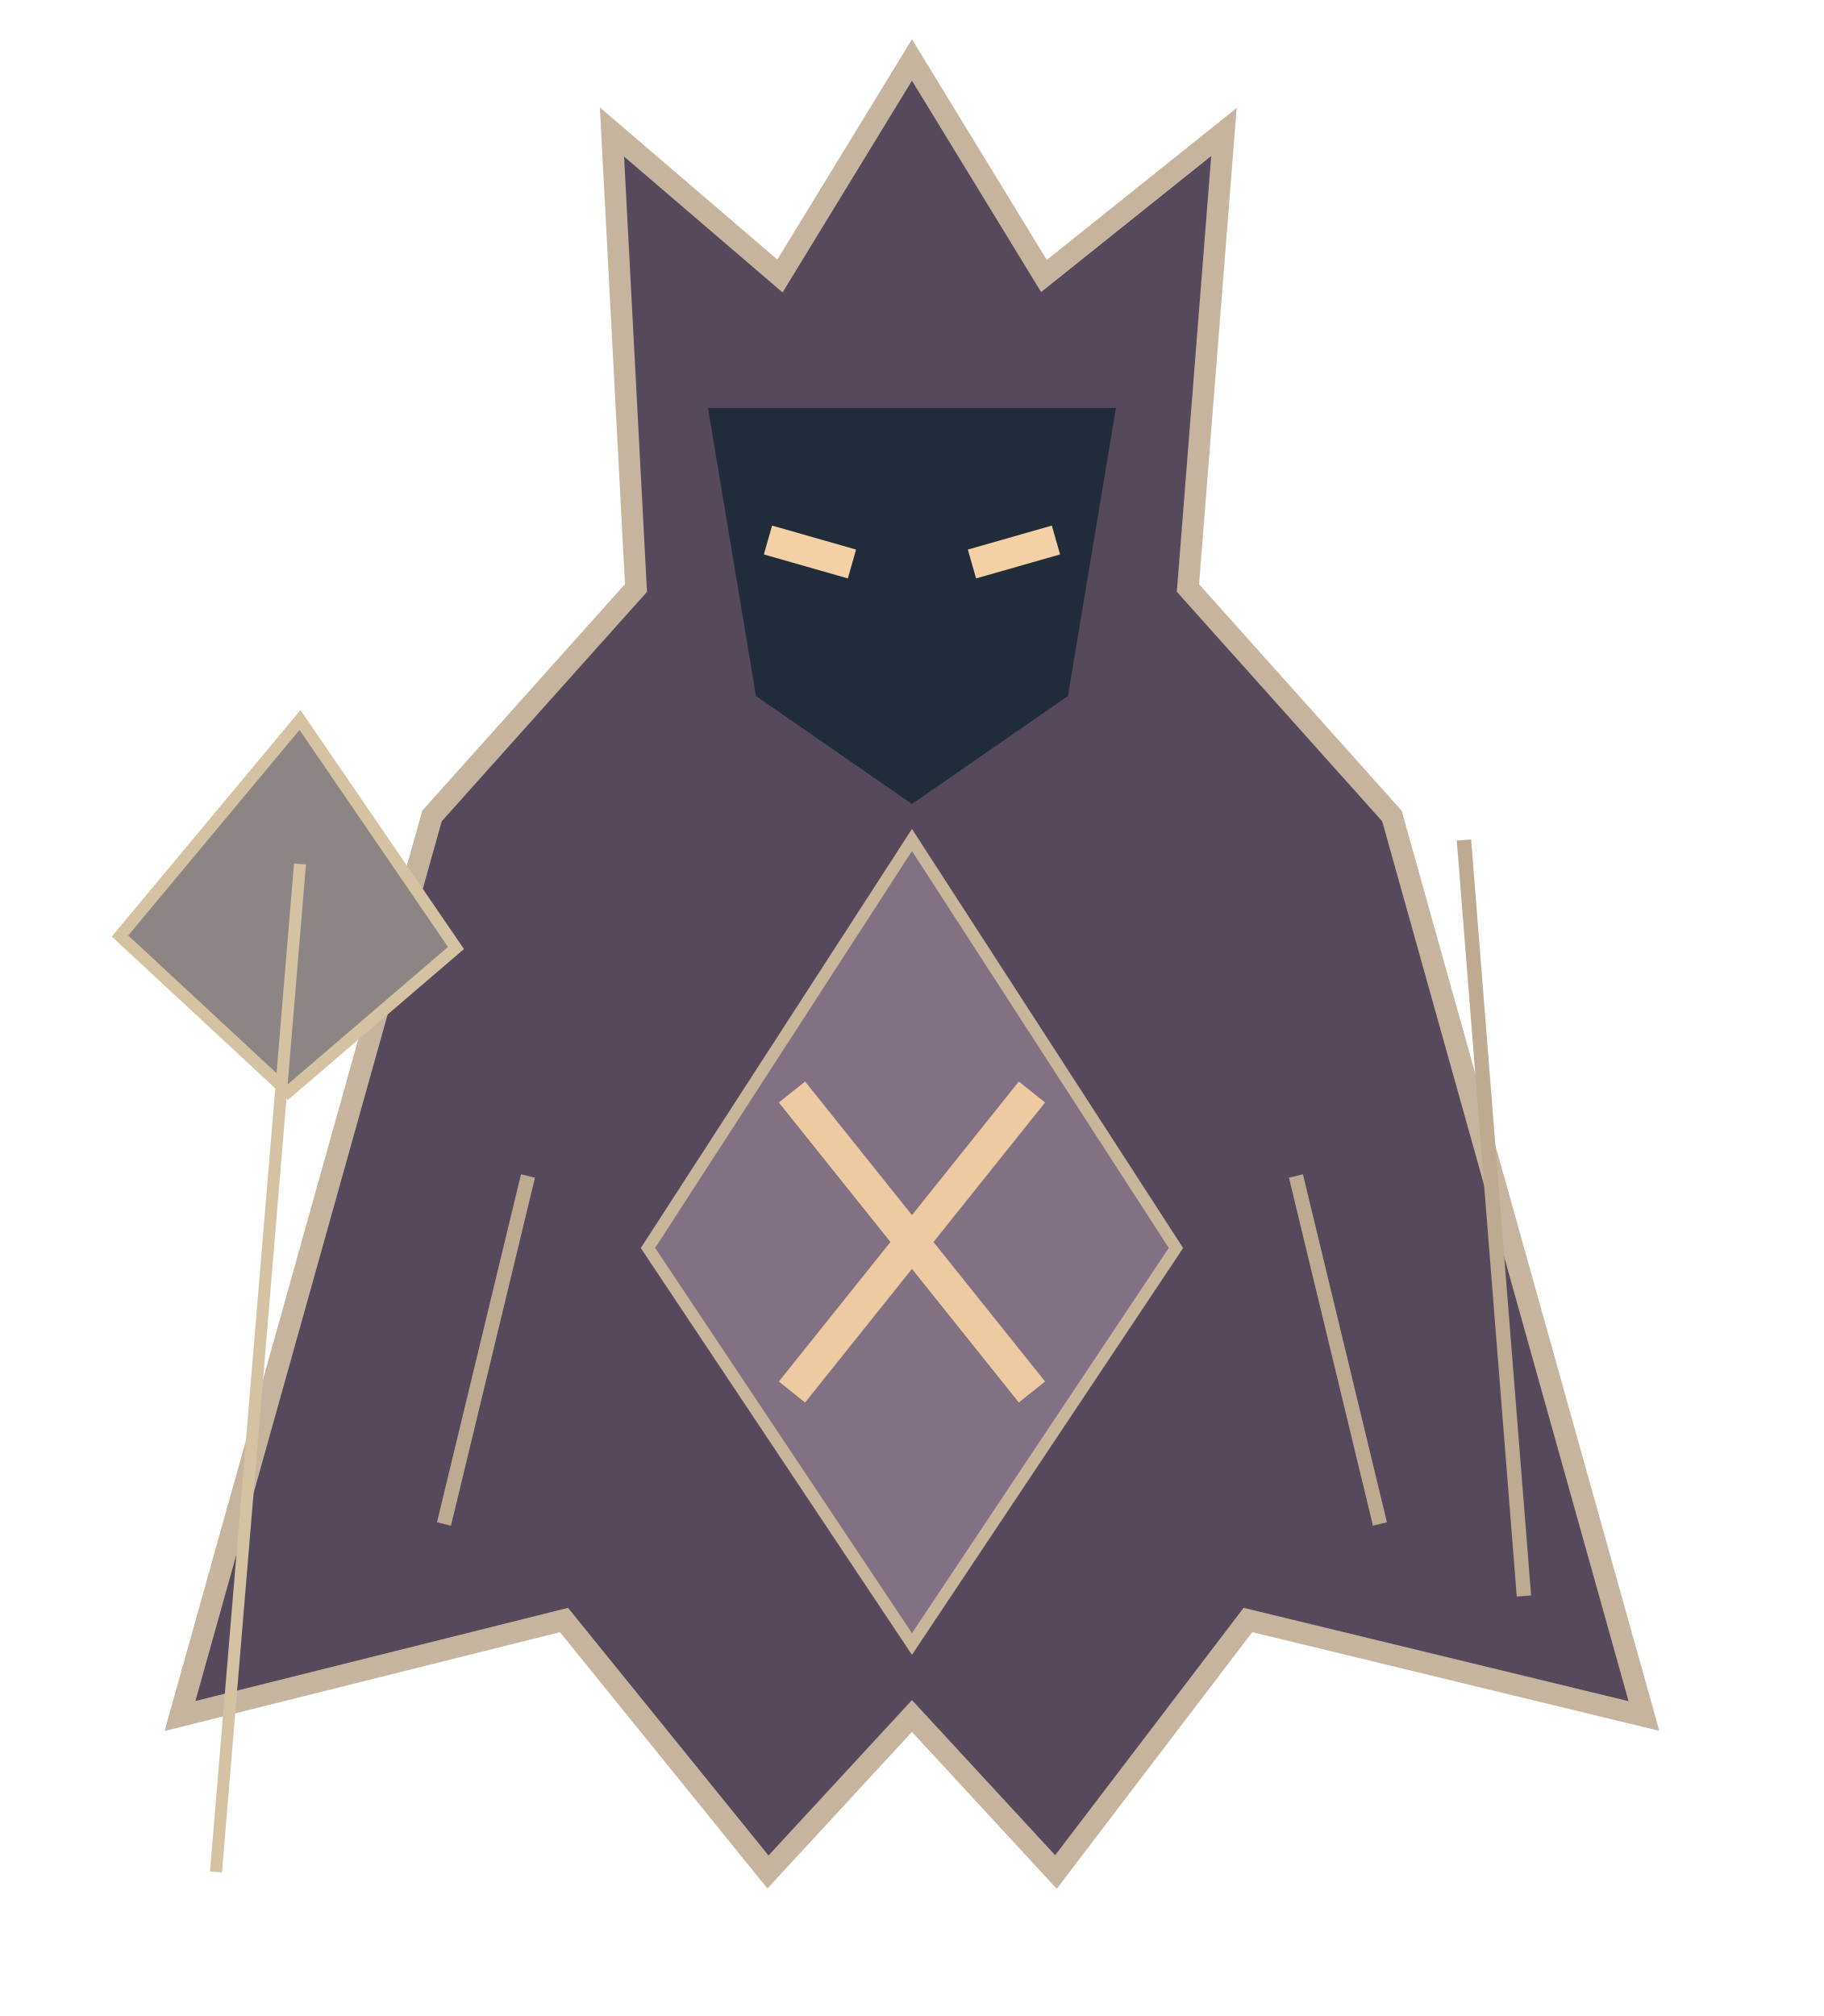
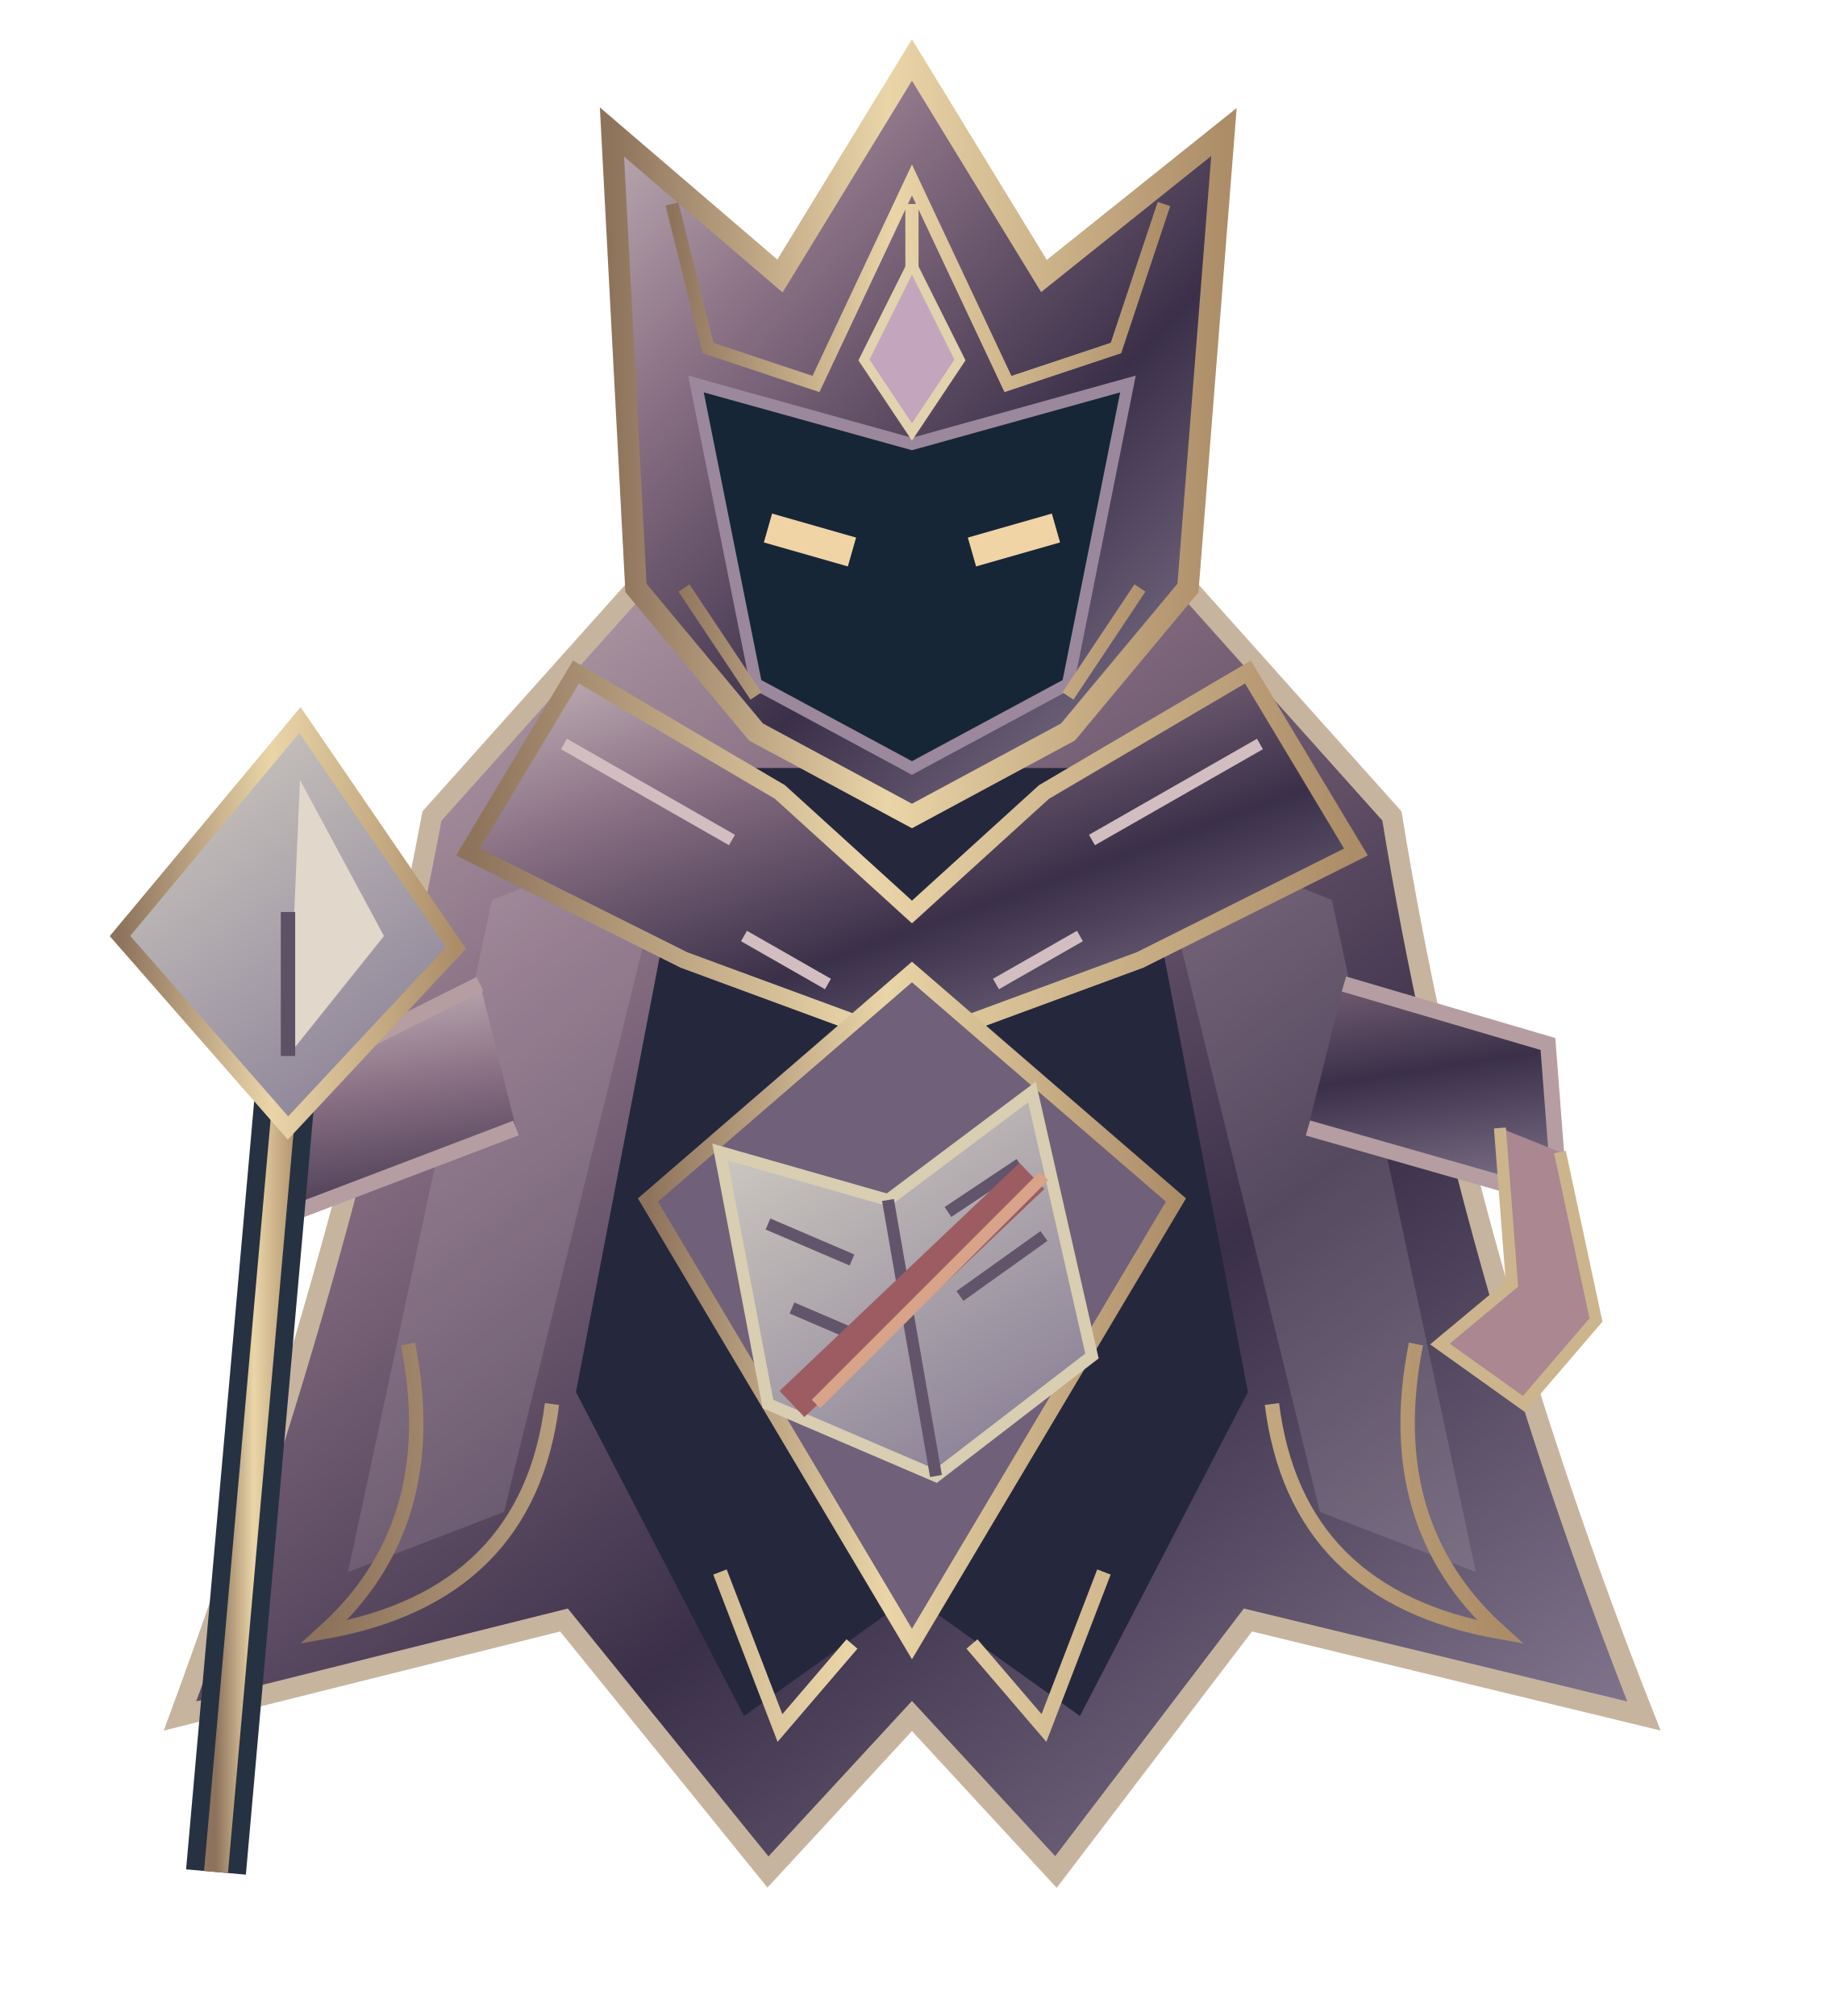
<svg xmlns="http://www.w3.org/2000/svg" width="304" height="336" viewBox="0 0 152 168">
-   <path d="M51 11L65 23L76 5L87 23L102 11L99 49L116 68L137 143L104 135L88 156L76 143L64 156L47 135L15 143L36 68L53 49Z" fill="#56495c" stroke="#c7b49f" stroke-width="1.8" />
-   <path d="M59 34L93 34L89 58L76 67L63 58Z" fill="#212c3a" />
-   <path d="M64 45L71 47M81 47L88 45" stroke="#f3d1a4" stroke-width="2.5" />
-   <path d="M76 70L54 104L76 137L98 104Z" fill="#817182" stroke="#c9b59a" />
-   <path d="M66 91L86 116M86 91L66 116" stroke="#edcaa1" stroke-width="2.8" />
-   <path d="M25 72L18 156M10 78L25 60L38 79L24 91Z" fill="#8d8583" stroke="#d4c2a3" />
-   <path d="M122 70L127 133M44 98L37 127M108 98L115 127" fill="none" stroke="#bdaa90" stroke-width="1.2" />
+   <defs>
+     <linearGradient id="robe" x2=".85" y2="1">
+       <stop stop-color="#c6b6bb" />
+       <stop offset=".3" stop-color="#897084" />
+       <stop offset=".65" stop-color="#3b3049" />
+       <stop offset="1" stop-color="#81768d" />
+     </linearGradient>
+     <linearGradient id="gold">
+       <stop stop-color="#8e735c" />
+       <stop offset=".45" stop-color="#ead5a8" />
+       <stop offset="1" stop-color="#ac8d68" />
+     </linearGradient>
+     <linearGradient id="paper" x2=".6" y2="1">
+       <stop stop-color="#d3d0c4" />
+       <stop offset="1" stop-color="#8e8499" />
+     </linearGradient>
+   </defs>
+   <path d="M53 49L99 49L116 68Q122 105 137 143L104 135L88 156L76 143L64 156L47 135L15 143Q29 105 36 68Z" fill="url(#robe)" stroke="#c7b49f" stroke-width="1.7" />
+   <path d="M58 64L48 116L62 143L76 133L90 143L104 116L94 64Z" fill="#25273d" />
+   <path d="M41 75L29 131L42 126L56 69ZM111 75L123 131L110 126L96 69Z" fill="#ccbac5" opacity=".18" />
+   <path d="M51 11L65 23L76 5L87 23L102 11L99 49L89 61L76 68L63 61L53 49Z" fill="url(#robe)" stroke="url(#gold)" stroke-width="1.8" />
+   <path d="M58 32L76 37L94 32L89 57L76 64L63 57Z" fill="#172636" stroke="#9b889c" />
+   <path d="M64 44L71 46M81 46L88 44" stroke="#f0d4a6" stroke-width="2.5" />
+   <path d="M56 17L59 29L68 32L76 15L84 32L93 29L97 17M76 17V32M57 49L63 58M95 49L89 58" fill="none" stroke="url(#gold)" stroke-width="1.1" />
+   <path d="M76 22L80 30L76 36L72 30Z" fill="#c3a6bd" stroke="#e3d2ae" stroke-width=".8" />
+   <path d="M48 56L65 66L76 76L87 66L104 56L113 71L95 80L76 87L57 80L39 71Z" fill="url(#robe)" stroke="url(#gold)" stroke-width="1.4" />
+   <path d="M47 62L61 70M105 62L91 70M62 78L69 82M90 78L83 82" stroke="#d2bec0" stroke-width="1" />
+   <path d="M76 81L54 100L76 137L98 100Z" fill="#706079" stroke="url(#gold)" stroke-width="1.3" />
+   <path d="M60 96L74 100L86 91L91 113L78 123L64 117Z" fill="url(#paper)" stroke="#d9cdb2" />
+   <path d="M74 100L78 123M64 102L71 105M66 109L73 112M79 101L85 97M80 108L87 103" stroke="#62556b" stroke-width="1" />
+   <path d="M66 117L86 98" stroke="#9d5c62" stroke-width="3" />
+   <path d="M68 117L87 98" stroke="#d8a388" stroke-width="1" />
+   <path d="M40 82L26 89L22 102L43 94M112 82L129 87L130 100L109 94" fill="url(#robe)" stroke="#b59da1" stroke-width="1.3" />
+   <path d="M25 77L18 156" stroke="#263242" stroke-width="5" />
+   <path d="M25 77L18 156" stroke="url(#gold)" stroke-width="2" />
+   <path d="M25 60L38 79L24 94L10 78Z" fill="url(#paper)" stroke="url(#gold)" stroke-width="1.3" />
+   <path d="M25 65L24 88L32 78Z" fill="#e1d8cb" />
+   <path d="M24 76L24 88" stroke="#5d5265" stroke-width="1.2" />
+   <path d="M34 112Q37 127 27 136Q44 133 46 117M118 112Q115 127 125 136Q108 133 106 117M60 131L65 144L71 137M92 131L87 144L81 137" fill="none" stroke="url(#gold)" stroke-width="1.2" />
+   <path d="M125 94L126 107L120 112L127 117L133 110L130 96" fill="#aa8791" stroke="#ccb48c" />
</svg>
